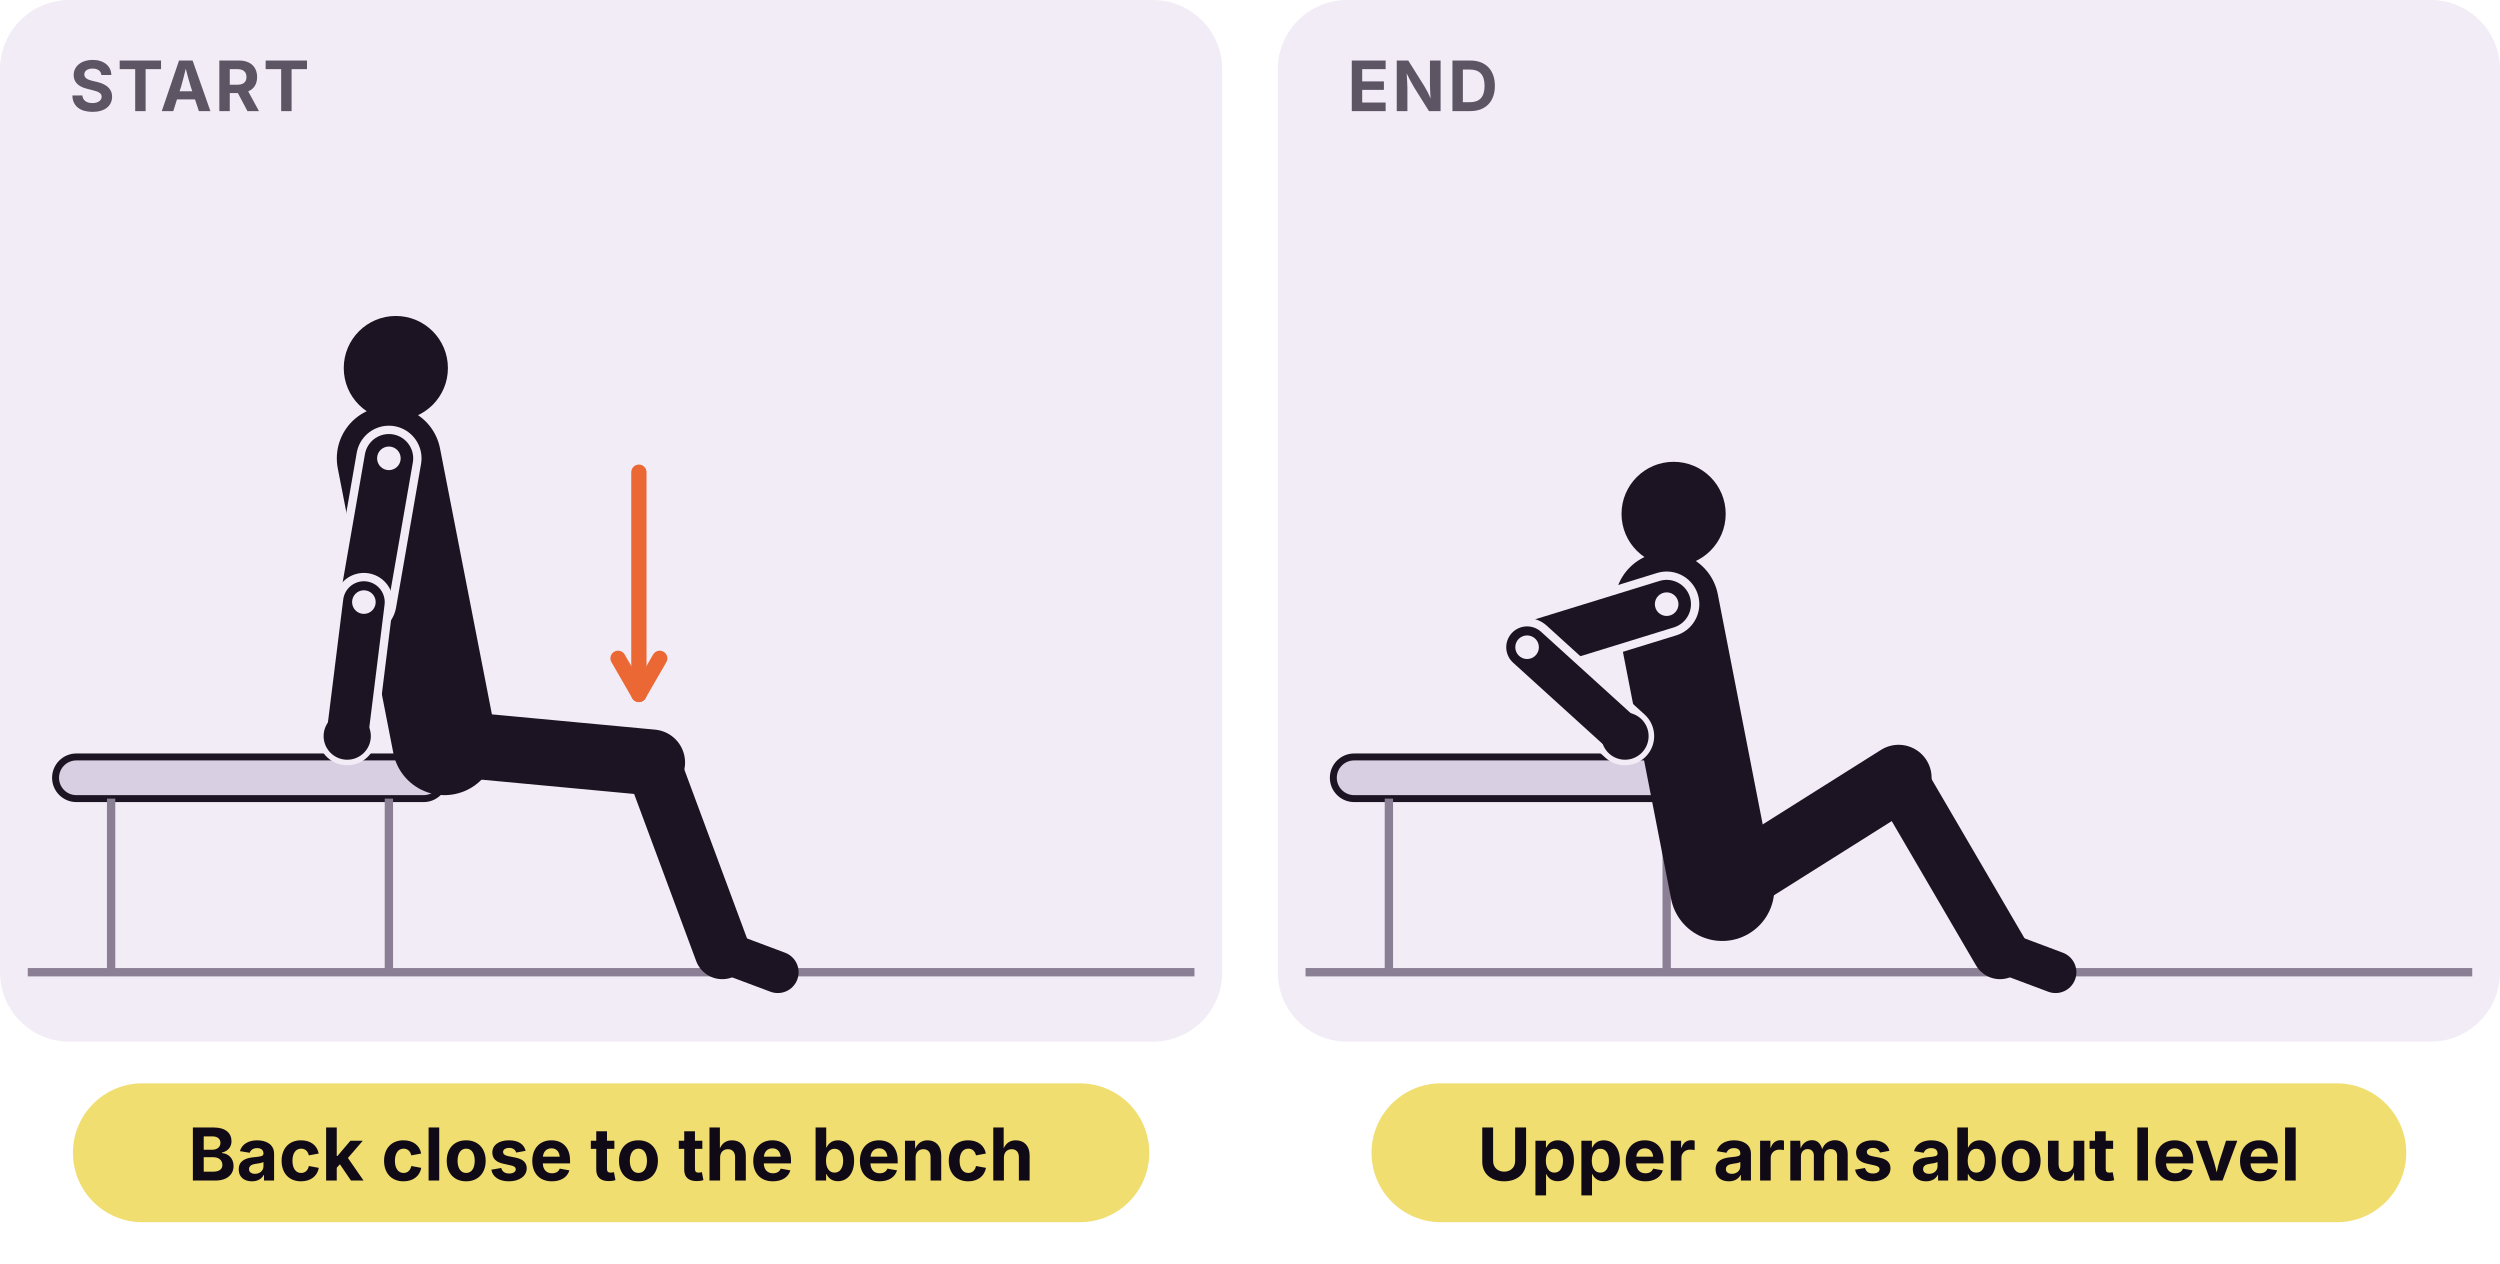
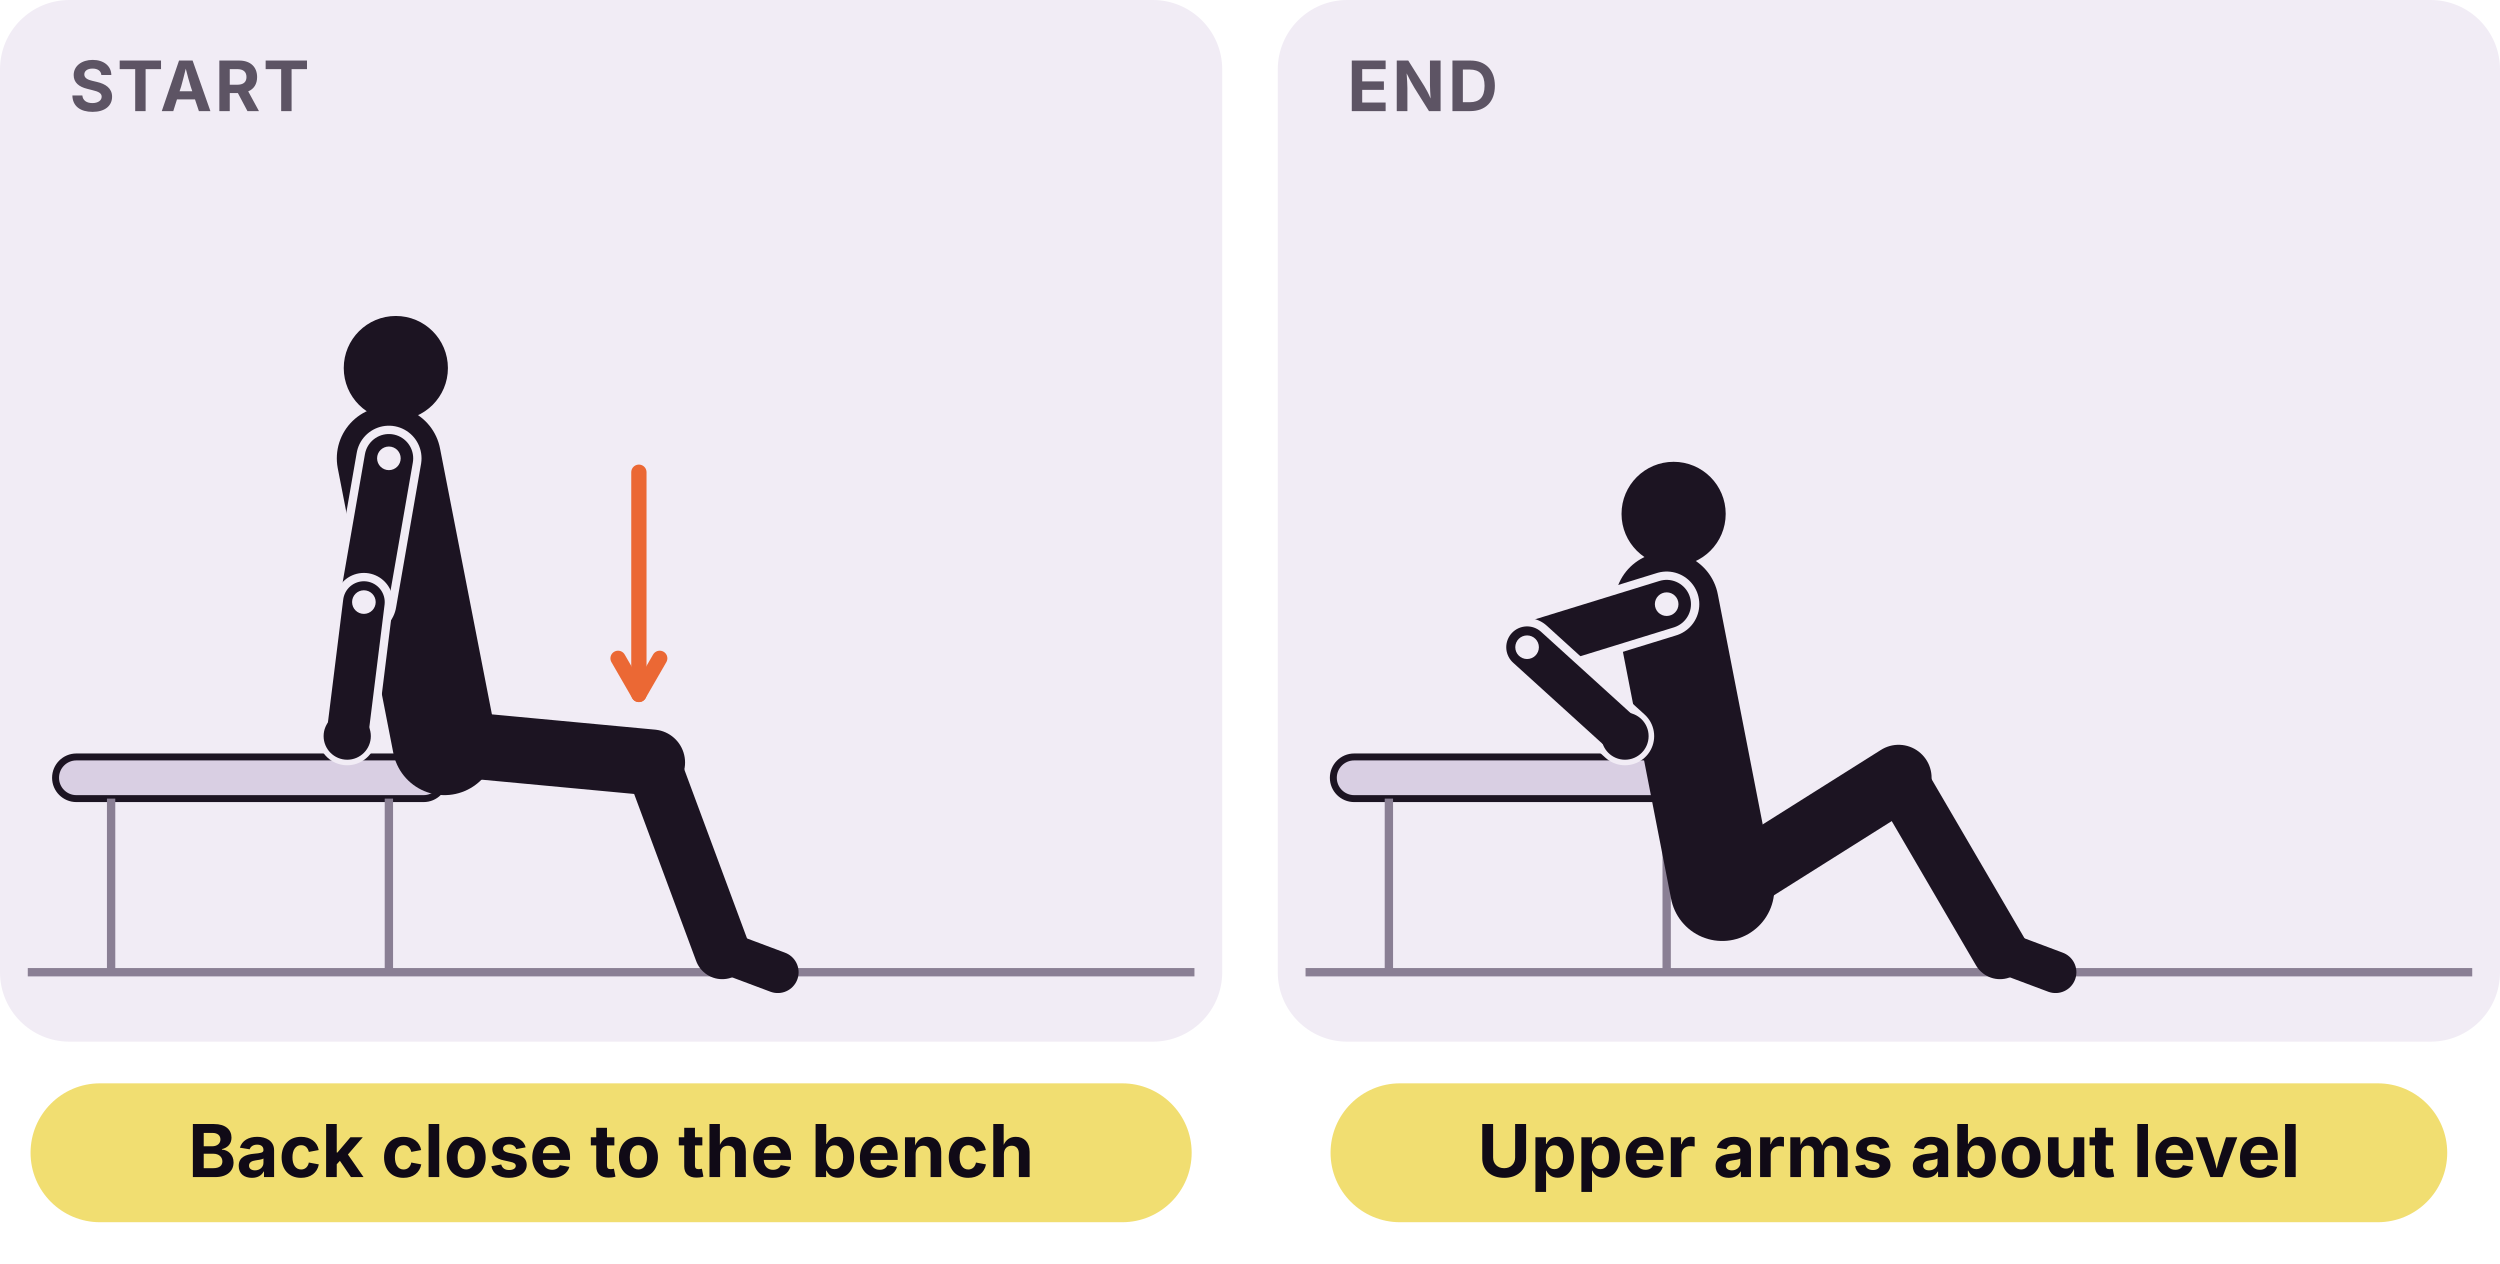
<svg xmlns="http://www.w3.org/2000/svg" viewBox="0 0 360 182" width="360" height="182" role="img" aria-label="Bench Dips: start and end positions">
  <style>
.t{font:700 12px system-ui,-apple-system,'Segoe UI',sans-serif;fill:#1c1422} .h{font:800 14px system-ui,-apple-system,'Segoe UI',sans-serif;fill:#1c1422} .s{font:400 11px system-ui,-apple-system,'Segoe UI',sans-serif;fill:#5d5464}
.lb{font:700 11px system-ui,-apple-system,'Segoe UI',sans-serif;fill:#1c1422} .cap{font:600 10px system-ui,-apple-system,'Segoe UI',sans-serif;fill:#5d5464}
.bo{fill:#1c1422;stroke:#1c1422;stroke-width:2.6;stroke-linejoin:round} .bf{fill:#faf8fc}
.m{fill:#e6dff0;stroke:#1c1422;stroke-width:.8;stroke-linejoin:round} .m.s{fill:url(#hs)} .m.p{fill:#f2b933;stroke-width:1.4}
.hsb{fill:#fbf3c4} .hsl{stroke:#dcae2c;stroke-width:1.5}
.dt path{fill:none;stroke:#1c1422;stroke-width:.6;stroke-linecap:round}
.ld{stroke:#1c1422;stroke-width:.7;fill:none} .dot{fill:#1c1422}
.panel{fill:#f1ecf5} .swp{fill:#f2b933;stroke:#1c1422;stroke-width:1.4} .sws{fill:url(#hs);stroke:#1c1422;stroke-width:.8}

.jd{fill:#f1ecf5} .fhh{fill:#1c1422;stroke:#f1ecf5;stroke-width:1.8}
.hl{fill:none;stroke:#f1ecf5;stroke-linecap:round;stroke-linejoin:round}
.fg{fill:none;stroke:#1c1422;stroke-linecap:round;stroke-linejoin:round}
.fh{fill:#1c1422} .far{opacity:.5}
.eq{fill:#8a7f94;stroke:#1c1422;stroke-width:1} .eqs{fill:none;stroke:#1c1422;stroke-width:1.4;stroke-linecap:round}
.bn{fill:#d9cfe3;stroke:#1c1422;stroke-width:1} .mat{fill:#9fd8c4;stroke:#1c1422;stroke-width:1}
.benc{stroke:#1c1422;fill:none;stroke-linecap:round} .bencf{stroke:#d9cfe3;fill:none;stroke-linecap:round}
.gr{stroke:#8a7f94;stroke-width:1.2;fill:none}
.ar{fill:none;stroke:#eb6834;stroke-width:2.2;stroke-linecap:round;stroke-linejoin:round} .arh{fill:#eb6834}
.pill{fill:#f1de71} .pt{font:700 10.5px system-ui,-apple-system,'Segoe UI',sans-serif;fill:#100a16}
.pl{font:700 10px system-ui,-apple-system,'Segoe UI',sans-serif;fill:#5d5464;letter-spacing:.04em}

@media (prefers-color-scheme: dark) {
 .t,.h,.lb{fill:#f7f4fa} .s,.cap{fill:#bdb4c4}
 .bo{fill:#f7f4fa;stroke:#f7f4fa} .bf{fill:#1b1422}
 .m{fill:#33283d;stroke:#f7f4fa} .m.p{fill:#f2b933;stroke:#100a16} .hsb{fill:#3d3520} .hsl{stroke:#d1a22c}
 .dt path{stroke:#f7f4fa} .ld{stroke:#f7f4fa} .dot{fill:#f7f4fa}
 .panel{fill:#271d2f} .swp{stroke:#f7f4fa} .sws{stroke:#f7f4fa}

.jd{fill:#271d2f} .fhh{fill:#f7f4fa;stroke:#271d2f} .hl{stroke:#271d2f} .fg{stroke:#f7f4fa} .fh{fill:#f7f4fa}
.eq{fill:#a79cb2;stroke:#f7f4fa} .eqs{stroke:#f7f4fa}
.bn{fill:#3a2e44;stroke:#f7f4fa} .mat{fill:#1f6b57;stroke:#f7f4fa}
.benc{stroke:#f7f4fa} .bencf{stroke:#3a2e44} .gr{stroke:#6d6279}
.ar{stroke:#f08a5d} .arh{fill:#f08a5d}
.pl{fill:#bdb4c4}

}
</style>
  <defs>
    <pattern id="hs" width="4" height="4" patternUnits="userSpaceOnUse" patternTransform="rotate(45)">
      <rect width="4" height="4" class="hsb" />
      <line x1="0" y1="0" x2="0" y2="4" class="hsl" />
    </pattern>
  </defs>
  <g transform="translate(0 0)">
    <rect class="panel" width="176" height="150" rx="10" />
    <path class="gr" d="M4 140 L172 140" />
    <rect class="bn" x="8" y="109" width="56" height="6" rx="3" />
    <path class="gr" d="M16 115 L16 140 M56 115 L56 140" />
    <path class="fg" stroke-width="9.5" d="M64.0 107.0 L93.9 109.8" />
    <path class="fg" stroke-width="8" d="M93.9 109.8 L104.0 137.0" />
    <path class="fg" stroke-width="6" d="M104.0 137.0 L112.0 140.0" />
    <path class="fg" stroke-width="15" d="M64.0 107.0 L56.0 66.0" />
    <path class="fg" stroke-width="5" d="M56.0 66.0 L57.0 61.0" />
    <circle class="fh" cx="57.0" cy="53.0" r="7.5" />
    <path class="hl" stroke-width="9.4" d="M56.0 66.0 L52.4 86.7" />
    <path class="fg" stroke-width="7" d="M56.0 66.0 L52.4 86.7" />
    <path class="hl" stroke-width="8.4" d="M52.4 86.7 L50.0 106.0" />
    <path class="fg" stroke-width="6" d="M52.4 86.7 L50.0 106.0" />
    <circle class="jd" cx="52.4" cy="86.7" r="1.7" />
    <circle class="fh" cx="50.0" cy="106.0" r="3.4" />
    <circle class="jd" cx="56.0" cy="66.0" r="1.7" />
    <path class="ar" d="M92.0 68.0 L92.0 100.0" />
    <path class="ar" d="M89.0 94.8 L92.0 100.0 L95.0 94.8" />
    <text class="pl" x="10" y="16">START</text>
  </g>
-   <rect class="pill" x="10.5" y="156" width="155" height="20" rx="10" />
-   <text class="pt" x="88.0" y="170" text-anchor="middle">Back close to the bench</text>
  <g transform="translate(184 0)">
    <rect class="panel" width="176" height="150" rx="10" />
    <path class="gr" d="M4 140 L172 140" />
    <rect class="bn" x="8" y="109" width="56" height="6" rx="3" />
    <path class="gr" d="M16 115 L16 140 M56 115 L56 140" />
    <path class="fg" stroke-width="9.5" d="M64.0 128.0 L89.4 112.0" />
    <path class="fg" stroke-width="8" d="M89.4 112.0 L104.0 137.0" />
    <path class="fg" stroke-width="6" d="M104.0 137.0 L112.0 140.0" />
    <path class="fg" stroke-width="15" d="M64.0 128.0 L56.0 87.0" />
    <path class="fg" stroke-width="5" d="M56.0 87.0 L57.0 82.0" />
    <circle class="fh" cx="57.0" cy="74.0" r="7.5" />
    <path class="hl" stroke-width="9.4" d="M56.0 87.0 L35.9 93.2" />
    <path class="fg" stroke-width="7" d="M56.0 87.0 L35.9 93.2" />
    <path class="hl" stroke-width="8.4" d="M35.9 93.2 L50.0 106.0" />
    <path class="fg" stroke-width="6" d="M35.9 93.2 L50.0 106.0" />
    <circle class="jd" cx="35.9" cy="93.2" r="1.7" />
    <circle class="fh" cx="50.0" cy="106.0" r="3.4" />
    <circle class="jd" cx="56.0" cy="87.0" r="1.7" />
    <text class="pl" x="10" y="16">END</text>
  </g>
-   <rect class="pill" x="197.5" y="156" width="149" height="20" rx="10" />
-   <text class="pt" x="272.0" y="170" text-anchor="middle">Upper arms about level</text>
+   <rect class="pill" x="4.4" y="156" width="167.2" height="20" rx="10" />
+   <text class="pt" x="88.0" y="169.5" text-anchor="middle" textLength="147.2" lengthAdjust="spacingAndGlyphs">Back close to the bench</text>
+   <rect class="pill" x="191.6" y="156" width="160.8" height="20" rx="10" />
+   <text class="pt" x="272.0" y="169.5" text-anchor="middle" textLength="140.8" lengthAdjust="spacingAndGlyphs">Upper arms about level</text>
</svg>
